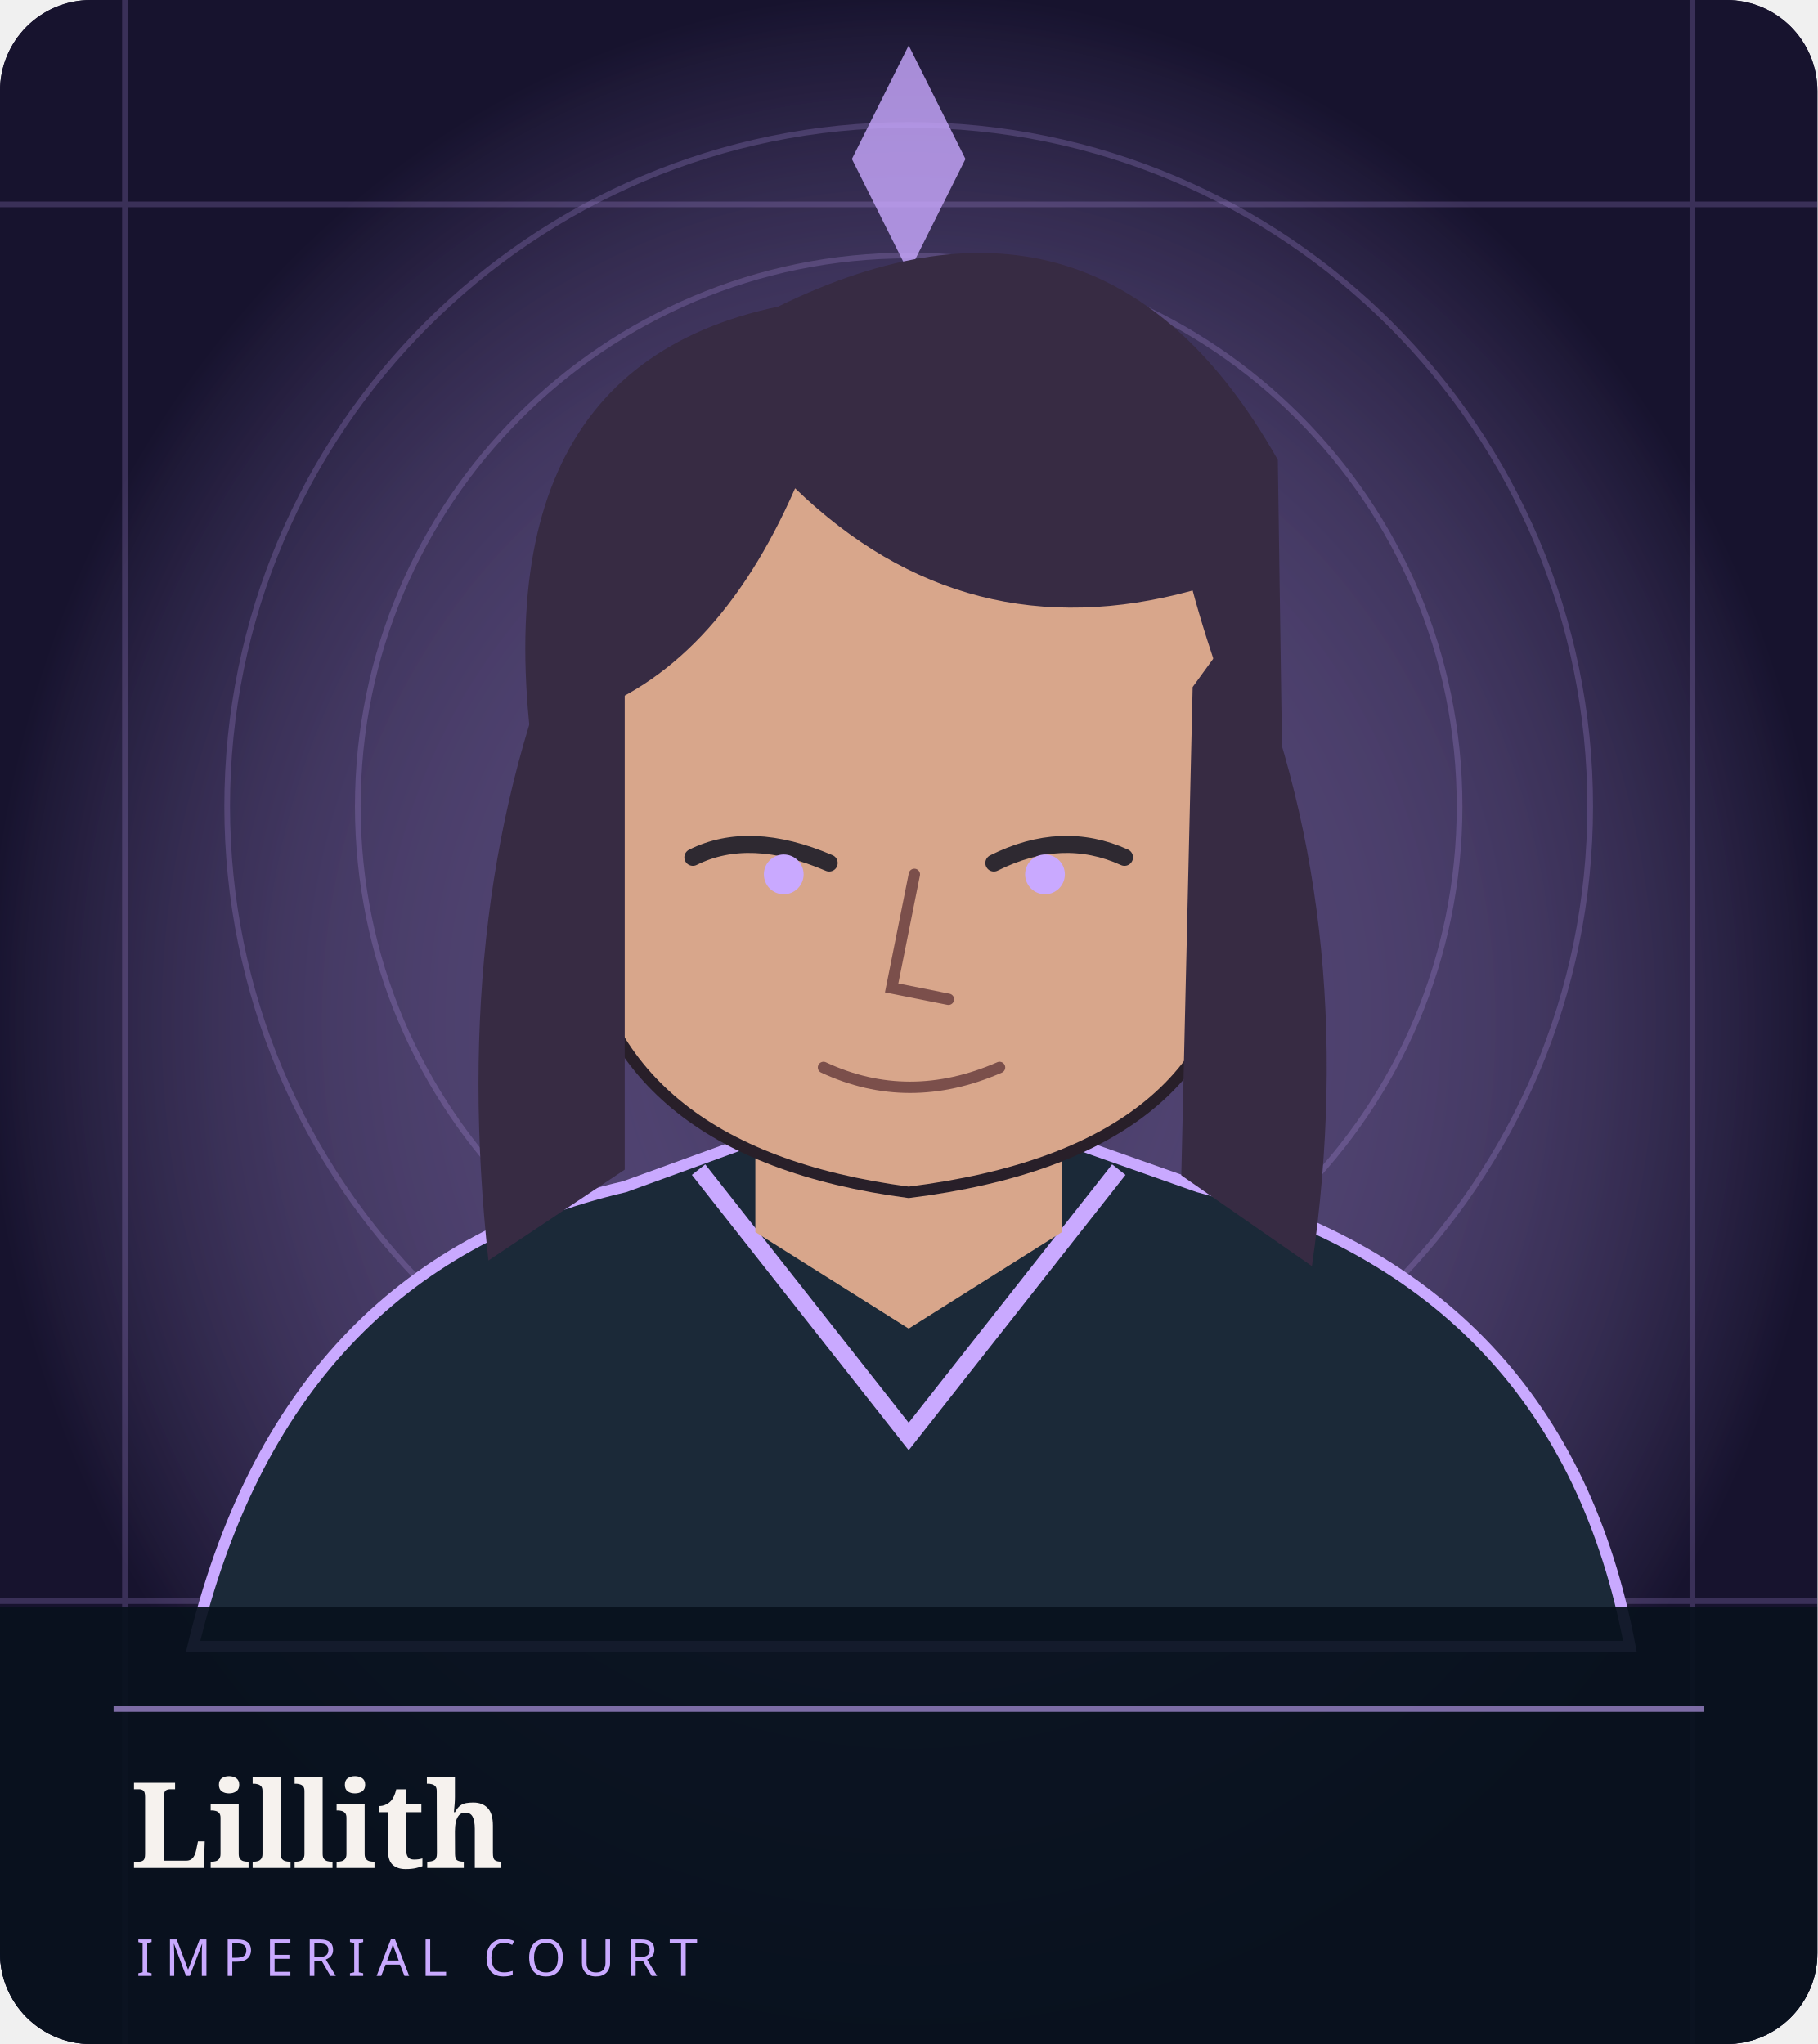
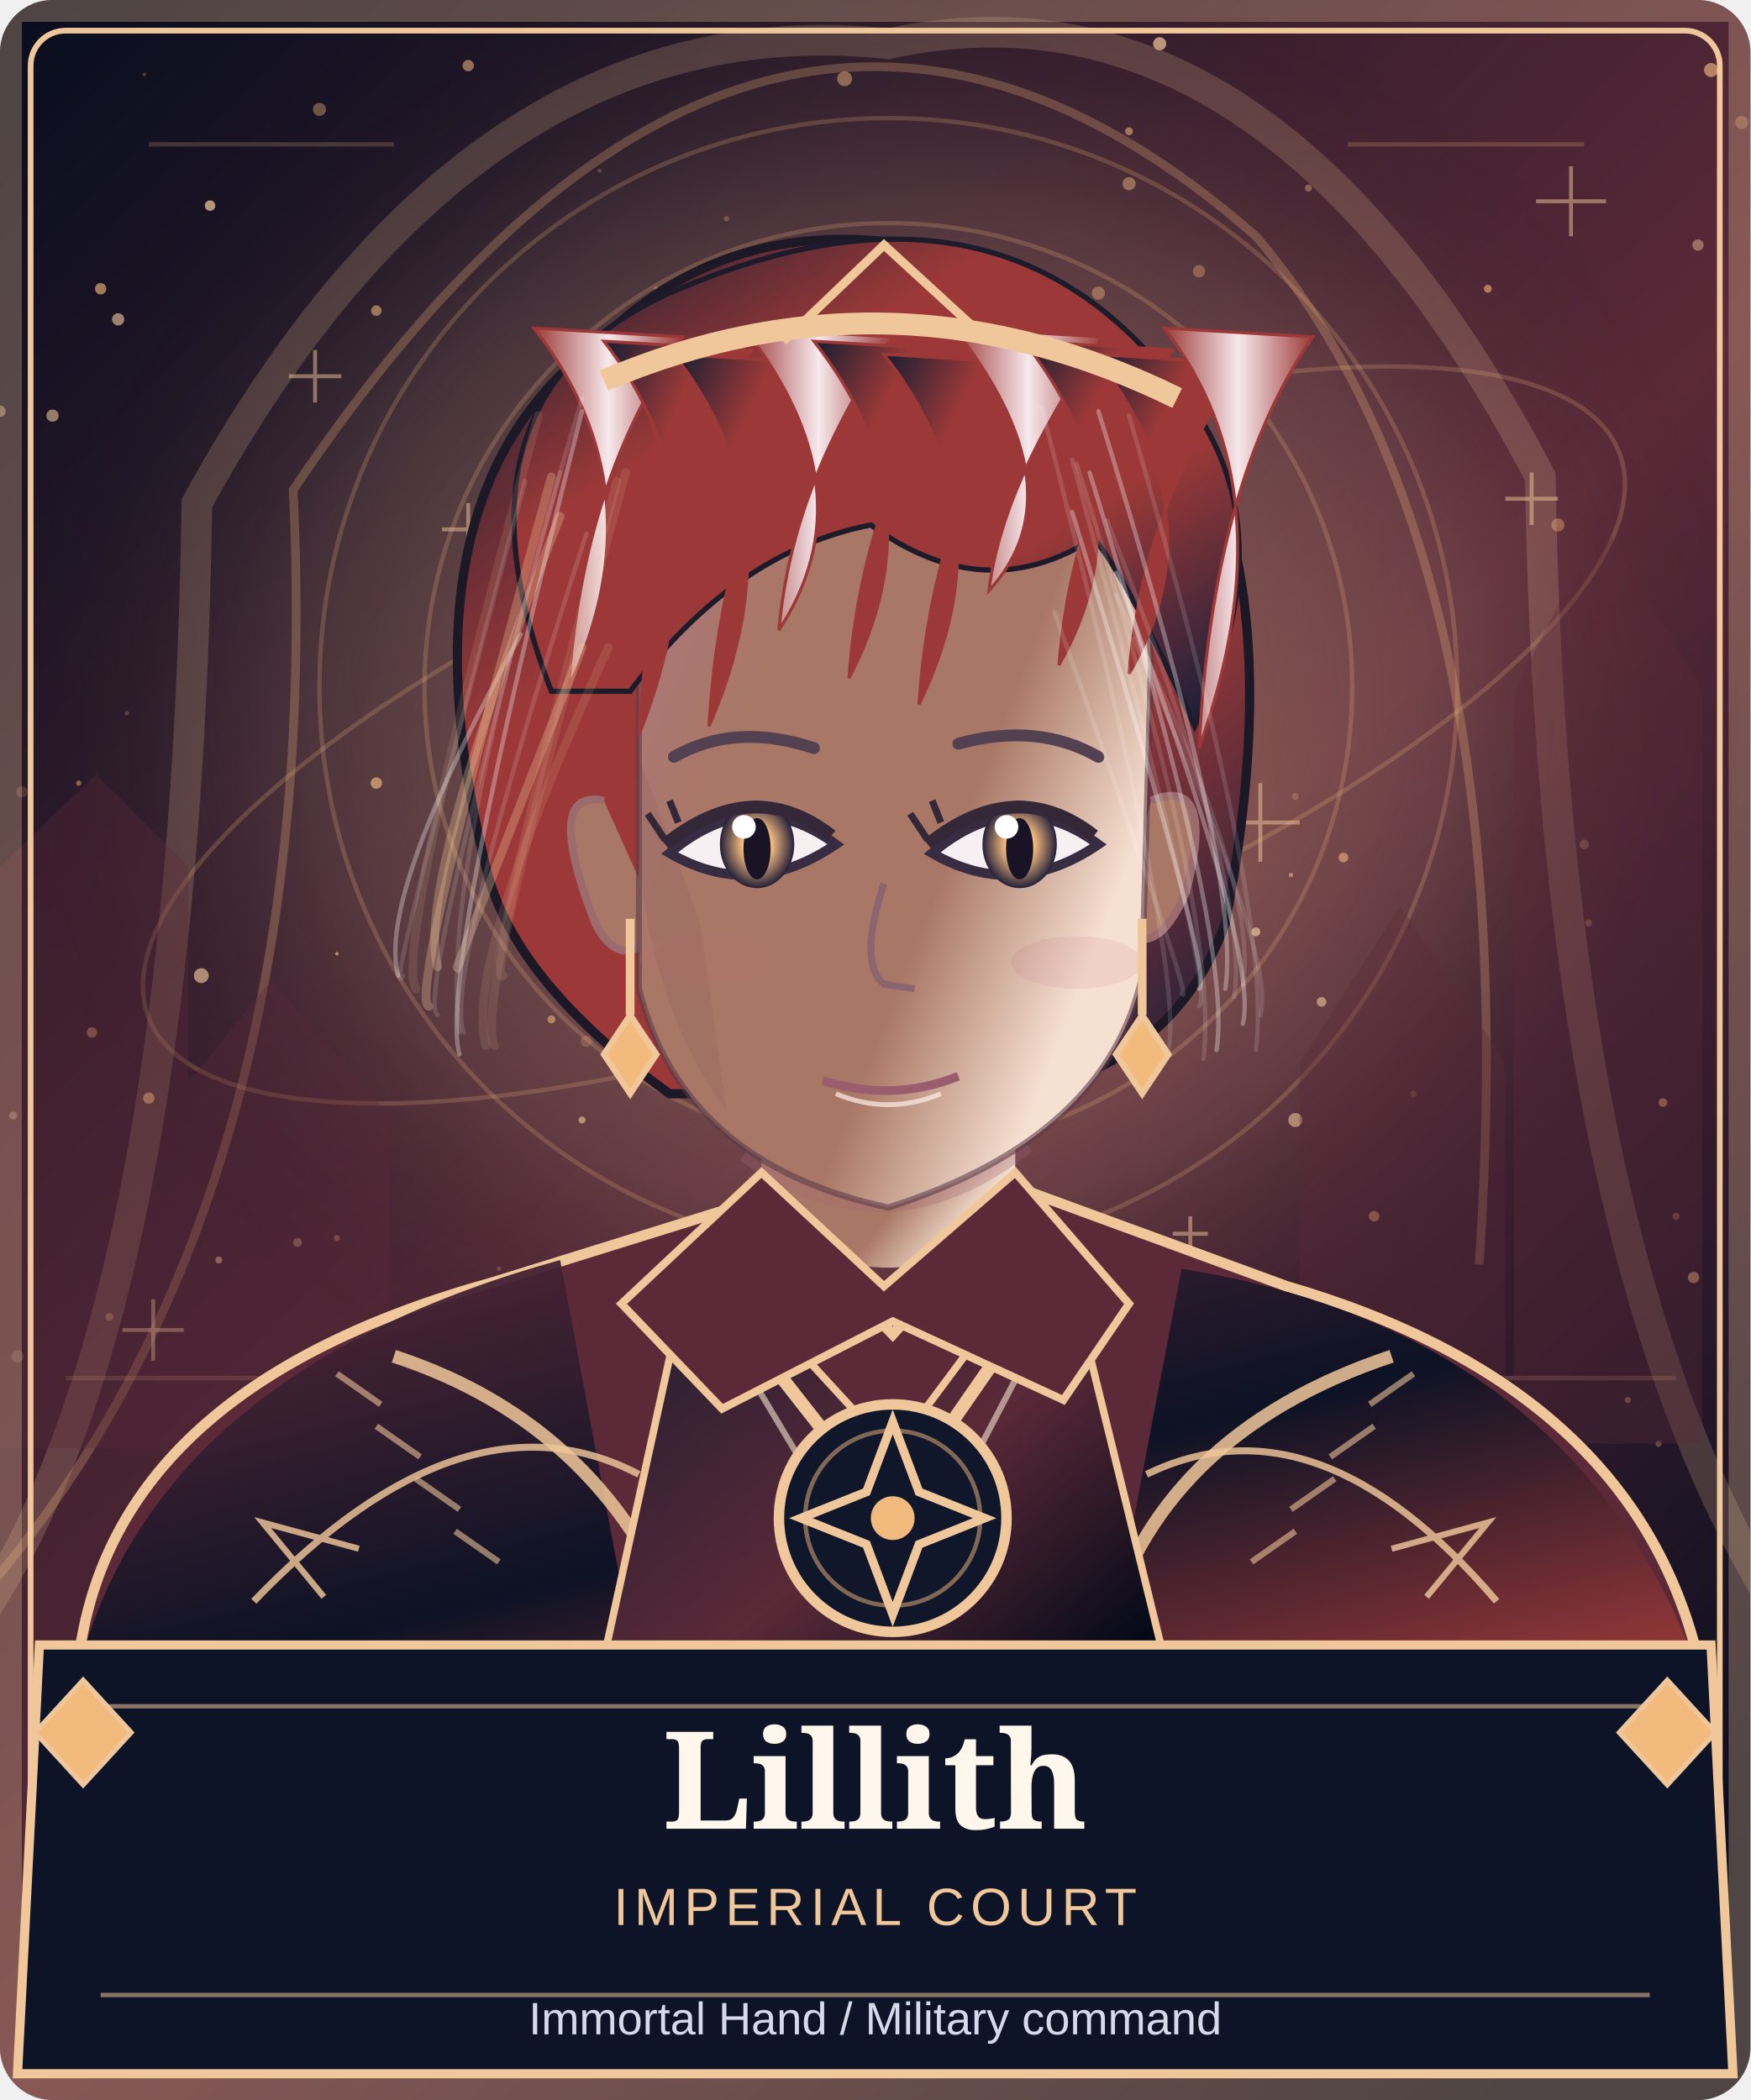
- <svg xmlns="http://www.w3.org/2000/svg" viewBox="0 0 320 360" role="img" aria-labelledby="t d">
+ <svg xmlns="http://www.w3.org/2000/svg" viewBox="0 0 400 480" role="img" aria-labelledby="title desc">
  <defs>
-     <radialGradient id="b">
-       <stop stop-color="#c9a9ff" stop-opacity=".21" />
-       <stop offset="1" stop-color="#17132e" />
+     <linearGradient id="bg" x2=".85" y2="1">
+       <stop stop-color="#060d1e" />
+       <stop offset=".58" stop-color="#5b2938" />
+       <stop offset="1" stop-color="#090e1f" />
+     </linearGradient>
+     <radialGradient id="glow">
+       <stop stop-color="#f3ba7e" stop-opacity=".48" />
+       <stop offset=".65" stop-color="#f0c79a" stop-opacity=".14" />
+       <stop offset="1" stop-opacity="0" />
    </radialGradient>
-     <clipPath id="clip">
-       <rect width="320" height="360" rx="16" />
+     <linearGradient id="hair" x2=".9" y2="1">
+       <stop stop-color="#151d31" />
+       <stop offset=".34" stop-color="#9c3938" />
+       <stop offset=".7" stop-color="#9c3938" />
+       <stop offset="1" stop-color="#222039" />
+     </linearGradient>
+     <linearGradient id="hairshine">
+       <stop stop-color="#9c3938" />
+       <stop offset=".5" stop-color="#f7e9ec" />
+       <stop offset="1" stop-color="#9c3938" />
+     </linearGradient>
+     <linearGradient id="skin" x2=".95" y2=".6">
+       <stop stop-color="#ad7784" />
+       <stop offset=".36" stop-color="#a97765" />
+       <stop offset=".73" stop-color="#a97765" />
+       <stop offset="1" stop-color="#f6e0d1" />
+     </linearGradient>
+     <radialGradient id="iris">
+       <stop stop-color="#f5f4fb" />
+       <stop offset=".4" stop-color="#f3ba7e" />
+       <stop offset="1" stop-color="#242039" />
+     </radialGradient>
+     <linearGradient id="cape" x2="1" y2="1">
+       <stop stop-color="#5b2938" />
+       <stop offset=".55" stop-color="#0a1124" />
+       <stop offset="1" stop-color="#9c3938" />
+     </linearGradient>
+     <linearGradient id="coat" x2="1" y2=".9">
+       <stop stop-color="#161d30" />
+       <stop offset=".6" stop-color="#5b2938" />
+       <stop offset="1" stop-color="#050a19" />
+     </linearGradient>
+     <clipPath id="frame">
+       <rect width="400" height="480" rx="12" />
    </clipPath>
  </defs>
-   <g clip-path="url(#clip)">
-     <rect width="320" height="360" fill="#17132e" />
-     <rect width="320" height="360" fill="url(#b)" />
-     <g stroke="#c9a9ff" stroke-opacity=".20" fill="none">
-       <circle cx="160" cy="142" r="120" />
-       <circle cx="160" cy="142" r="97" />
-       <path d="M0 36 H320 M0 282 H320 M22 0 V360 M298 0 V360" />
-     </g>
-     <path d="M160 8 L170 28 160 48 150 28Z" fill="#c9a9ff" opacity=".8" />
-     <g>
-       <path d="M34 290 Q50 223 110 209 L143 197 177 197 211 209 Q275 226 287 290Z" fill="#1b2938" stroke="#c9a9ff" stroke-width="2" />
-       <path d="M123 206 L160 253 197 206" fill="none" stroke="#c9a9ff" stroke-width="3" />
-       <path d="M133 179 L133 217 160 234 187 217 187 179" fill="#d8a68b" />
-       <path d="M100 111 Q100 64 160 60 Q220 64 220 122 L218 162 Q216 203 160 210 Q107 203 102 162Z" fill="#d8a68b" stroke="#281f29" stroke-width="2" />
-       <path d="M96 146 Q80 66 137 54 Q194 26 225 81 L226 150 Q214 119 210 104 Q170 115 140 86 Q126 118 102 126Z" fill="#372b43" />
-       <path d="M100 109 Q79 158 86 222 L110 206 110 120 M218 110 Q240 161 231 223 L208 207 210 121" fill="#372b43" />
-       <path d="M122 151 Q132 146 146 152 M175 152 Q187 146 198 151" fill="none" stroke="#2e2931" stroke-width="3" stroke-linecap="round" />
-       <circle cx="138" cy="154" r="3.5" fill="#c9a9ff" />
-       <circle cx="184" cy="154" r="3.5" fill="#c9a9ff" />
-       <path d="M161 154 L157 174 167 176 M145 188 Q160 195 176 188" fill="none" stroke="#7b4f4b" stroke-width="2" stroke-linecap="round" />
-     </g>
-     <rect x="0" y="283" width="320" height="77" fill="#07111d" opacity=".93" />
-     <path d="M20 301 H300" stroke="#c9a9ff" opacity=".6" />
-     <text x="23" y="329" fill="#f6f2ee" font-family="Georgia,serif" font-size="21" font-weight="bold">Lillith</text>
-     <text x="24" y="348" fill="#c9a9ff" font-family="sans-serif" font-size="9" letter-spacing="2">IMPERIAL COURT</text>
+   <g clip-path="url(#frame)">
+     <rect width="400" height="480" fill="url(#bg)" />
+     <ellipse cx="201" cy="162" rx="200" ry="179" fill="url(#glow)" />
+     <path d="M-13 381Q42 315 45 115Q108 0 203 10Q290-9 352 109Q355 302 416 382" fill="none" stroke="#f0c79a" stroke-width="7" stroke-opacity=".2" />
+     <path d="M-10 371Q75 280 67 112Q173-46 287 54Q349 127 338 289" fill="none" stroke="#f3ba7e" stroke-width="2" stroke-opacity=".26" />
+     <g fill="none" stroke="#f3ba7e" stroke-opacity=".21">
+       <circle cx="203" cy="157" r="130" />
+       <circle cx="203" cy="157" r="106" />
+       <ellipse cx="202" cy="168" rx="180" ry="58" transform="rotate(-21 202 168)" />
+       <path d="M15 315h87M295 315h88M34 33h56M308 33h54" />
+     </g>
+     <circle cx="50" cy="288" r="0.8" fill="#f0c79a" opacity="0.56" />
+     <circle cx="18" cy="179" r="0.6" fill="#f3ba7e" opacity="0.48" />
+     <circle cx="316" cy="370" r="1.3" fill="#f3ba7e" opacity="0.51" />
+     <circle cx="340" cy="66" r="0.9" fill="#f3ba7e" opacity="0.59" />
+     <circle cx="24" cy="359" r="1.1" fill="#f0c79a" opacity="0.68" />
+     <circle cx="207" cy="276" r="0.7" fill="#f3ba7e" opacity="0.29" />
+     <circle cx="274" cy="62" r="1.4" fill="#f3ba7e" opacity="0.34" />
+     <circle cx="125" cy="179" r="1.0" fill="#f3ba7e" opacity="0.60" />
+     <circle cx="68" cy="284" r="1.0" fill="#f0c79a" opacity="0.39" />
+     <circle cx="314" cy="278" r="1.2" fill="#f3ba7e" opacity="0.49" />
+     <circle cx="258" cy="30" r="0.9" fill="#f3ba7e" opacity="0.54" />
+     <circle cx="218" cy="78" r="1.1" fill="#f3ba7e" opacity="0.58" />
+     <circle cx="27" cy="73" r="1.4" fill="#f0c79a" opacity="0.62" />
+     <circle cx="148" cy="80" r="1.3" fill="#f3ba7e" opacity="0.70" />
+     <circle cx="295" cy="200" r="0.5" fill="#f3ba7e" opacity="0.55" />
+     <circle cx="251" cy="67" r="1.5" fill="#f3ba7e" opacity="0.39" />
+     <circle cx="46" cy="223" r="1.7" fill="#f0c79a" opacity="0.64" />
+     <circle cx="398" cy="28" r="1.5" fill="#f3ba7e" opacity="0.29" />
+     <circle cx="380" cy="252" r="1.0" fill="#f3ba7e" opacity="0.52" />
+     <circle cx="203" cy="353" r="1.4" fill="#f3ba7e" opacity="0.59" />
+     <circle cx="296" cy="256" r="1.6" fill="#f0c79a" opacity="0.58" />
+     <circle cx="362" cy="193" r="1.1" fill="#f3ba7e" opacity="0.28" />
+     <circle cx="193" cy="18" r="1.7" fill="#f3ba7e" opacity="0.47" />
+     <circle cx="123" cy="318" r="1.1" fill="#f3ba7e" opacity="0.56" />
+     <circle cx="302" cy="229" r="1.1" fill="#f0c79a" opacity="0.60" />
+     <circle cx="73" cy="25" r="1.5" fill="#f3ba7e" opacity="0.39" />
+     <circle cx="34" cy="251" r="1.3" fill="#f3ba7e" opacity="0.67" />
+     <circle cx="258" cy="42" r="1.5" fill="#f3ba7e" opacity="0.45" />
+     <circle cx="265" cy="10" r="1.5" fill="#f0c79a" opacity="0.70" />
+     <circle cx="21" cy="236" r="1.2" fill="#f3ba7e" opacity="0.44" />
+     <circle cx="137" cy="39" r="0.5" fill="#f3ba7e" opacity="0.22" />
+     <circle cx="372" cy="320" r="0.7" fill="#f3ba7e" opacity="0.38" />
+     <circle cx="388" cy="56" r="1.3" fill="#f0c79a" opacity="0.44" />
+     <circle cx="77" cy="218" r="0.4" fill="#f3ba7e" opacity="0.66" />
+     <circle cx="5" cy="181" r="1.3" fill="#f3ba7e" opacity="0.19" />
+     <circle cx="277" cy="77" r="0.8" fill="#f3ba7e" opacity="0.20" />
+     <circle cx="202" cy="306" r="1.2" fill="#f0c79a" opacity="0.37" />
+     <circle cx="25" cy="301" r="0.9" fill="#f3ba7e" opacity="0.36" />
+     <circle cx="126" cy="233" r="0.9" fill="#f3ba7e" opacity="0.55" />
+     <circle cx="356" cy="120" r="1.5" fill="#f3ba7e" opacity="0.39" />
+     <circle cx="287" cy="213" r="1.0" fill="#f0c79a" opacity="0.69" />
+     <circle cx="77" cy="283" r="0.7" fill="#f3ba7e" opacity="0.39" />
+     <circle cx="107" cy="15" r="1.3" fill="#f3ba7e" opacity="0.55" />
+     <circle cx="86" cy="179" r="1.3" fill="#f3ba7e" opacity="0.65" />
+     <circle cx="3" cy="255" r="0.9" fill="#f0c79a" opacity="0.44" />
+     <circle cx="208" cy="205" r="1.3" fill="#f3ba7e" opacity="0.23" />
+     <circle cx="391" cy="16" r="1.6" fill="#f3ba7e" opacity="0.63" />
+     <circle cx="166" cy="50" r="0.6" fill="#f3ba7e" opacity="0.28" />
+     <circle cx="12" cy="95" r="1.4" fill="#f0c79a" opacity="0.58" />
+     <circle cx="272" cy="367" r="1.3" fill="#f3ba7e" opacity="0.44" />
+     <circle cx="387" cy="292" r="1.3" fill="#f3ba7e" opacity="0.56" />
+     <circle cx="241" cy="359" r="1.0" fill="#f3ba7e" opacity="0.62" />
+     <circle cx="0" cy="94" r="1.3" fill="#f0c79a" opacity="0.44" />
+     <circle cx="134" cy="238" r="1.3" fill="#f3ba7e" opacity="0.22" />
+     <circle cx="194" cy="118" r="0.5" fill="#f3ba7e" opacity="0.27" />
+     <circle cx="225" cy="354" r="1.5" fill="#f3ba7e" opacity="0.48" />
+     <circle cx="7" cy="220" r="0.5" fill="#f0c79a" opacity="0.23" />
+     <circle cx="191" cy="342" r="0.8" fill="#f3ba7e" opacity="0.51" />
+     <circle cx="323" cy="250" r="0.7" fill="#f3ba7e" opacity="0.20" />
+     <circle cx="29" cy="163" r="0.5" fill="#f3ba7e" opacity="0.24" />
+     <circle cx="150" cy="66" r="0.6" fill="#f0c79a" opacity="0.27" />
+     <circle cx="299" cy="43" r="0.8" fill="#f3ba7e" opacity="0.40" />
+     <circle cx="227" cy="337" r="0.6" fill="#f3ba7e" opacity="0.45" />
+     <circle cx="86" cy="71" r="1.2" fill="#f3ba7e" opacity="0.56" />
+     <circle cx="349" cy="369" r="1.3" fill="#f0c79a" opacity="0.69" />
+     <circle cx="296" cy="182" r="0.8" fill="#f3ba7e" opacity="0.24" />
+     <circle cx="23" cy="66" r="1.3" fill="#f3ba7e" opacity="0.62" />
+     <circle cx="271" cy="172" r="1.6" fill="#f3ba7e" opacity="0.42" />
+     <circle cx="48" cy="47" r="1.2" fill="#f0c79a" opacity="0.73" />
+     <circle cx="129" cy="110" r="1.2" fill="#f3ba7e" opacity="0.26" />
+     <circle cx="216" cy="296" r="0.6" fill="#f3ba7e" opacity="0.58" />
+     <circle cx="33" cy="17" r="0.4" fill="#f3ba7e" opacity="0.28" />
+     <circle cx="345" cy="326" r="1.1" fill="#f0c79a" opacity="0.60" />
+     <circle cx="379" cy="330" r="0.7" fill="#f3ba7e" opacity="0.33" />
+     <circle cx="227" cy="109" r="0.7" fill="#f3ba7e" opacity="0.31" />
+     <circle cx="115" cy="133" r="0.9" fill="#f3ba7e" opacity="0.62" />
+     <circle cx="114" cy="290" r="0.5" fill="#f0c79a" opacity="0.22" />
+     <circle cx="383" cy="278" r="0.8" fill="#f3ba7e" opacity="0.30" />
+     <circle cx="116" cy="180" r="1.4" fill="#f3ba7e" opacity="0.70" />
+     <circle cx="282" cy="175" r="1.4" fill="#f3ba7e" opacity="0.72" />
+     <circle cx="133" cy="256" r="0.8" fill="#f0c79a" opacity="0.59" />
+     <circle cx="363" cy="211" r="0.8" fill="#f3ba7e" opacity="0.29" />
+     <circle cx="307" cy="196" r="1.1" fill="#f3ba7e" opacity="0.58" />
+     <circle cx="244" cy="77" r="1.4" fill="#f3ba7e" opacity="0.53" />
+     <circle cx="4" cy="310" r="1.4" fill="#f0c79a" opacity="0.25" />
+     <path d="M350 108v12m-6 -6h12" stroke="#f0c79a" stroke-width=".9" opacity=".5" />
+     <path d="M186 97v18m-9 -9h18" stroke="#f0c79a" stroke-width=".9" opacity=".5" />
+     <path d="M107 115v12m-6 -6h12" stroke="#f0c79a" stroke-width=".9" opacity=".5" />
+     <path d="M72 80v12m-6 -6h12" stroke="#f0c79a" stroke-width=".9" opacity=".5" />
+     <path d="M283 321v8m-4 -4h8" stroke="#f0c79a" stroke-width=".9" opacity=".5" />
+     <path d="M272 278v8m-4 -4h8" stroke="#f0c79a" stroke-width=".9" opacity=".5" />
+     <path d="M56 330v14m-7 -7h14" stroke="#f0c79a" stroke-width=".9" opacity=".5" />
+     <path d="M359 38v16m-8 -8h16" stroke="#f0c79a" stroke-width=".9" opacity=".5" />
+     <path d="M70 315v10m-5 -5h10" stroke="#f0c79a" stroke-width=".9" opacity=".5" />
+     <path d="M288 179v18m-9 -9h18" stroke="#f0c79a" stroke-width=".9" opacity=".5" />
+     <path d="M125 188v14m-7 -7h14" stroke="#f0c79a" stroke-width=".9" opacity=".5" />
+     <path d="M35 297v14m-7 -7h14" stroke="#f0c79a" stroke-width=".9" opacity=".5" />
+     <g fill="#5b2938" opacity=".34">
+       <path d="M0 331V198L22 177L43 198V331M346 330V158L366 119L389 158V330M37 332v-77l25-31 27 31v77M297 331v-88l23-36 24 36v88" />
+     </g>
+     <path d="M111 198Q90 113 137 78Q175 40 237 64Q302 98 280 211Q269 242 234 250H153Q117 224 111 198Z" fill="url(#hair)" stroke="#1c1826" stroke-width="2.1" />
+     <path d="M18 379Q26 317 113 293L174 274L204 305L234 272L294 294Q373 317 388 379Z" fill="#5b2938" stroke="#f0c79a" stroke-width="2.4" />
+     <path d="M19 378Q38 313 128 288L145 379Z M387 379Q358 304 270 290L253 379Z" fill="url(#cape)" opacity=".95" />
+     <path d="M90 310Q139 326 157 375M318 310Q264 328 252 375" fill="none" stroke="#f0c79a" stroke-width="3" opacity=".85" />
+     <path d="M138 379L159 283L204 332L242 281L266 379Z" fill="url(#coat)" stroke="#f0c79a" stroke-width="1.7" />
+     <path d="M156 286L203 346L246 284" fill="none" stroke="#f0c79a" stroke-width="3" />
+     <path d="M164 302L204 369L239 302" fill="none" stroke="#f8e9d4" stroke-opacity=".58" stroke-width="1.4" />
+     <path d="M174 242V279Q204 301 232 278V242Z" fill="url(#skin)" />
+     <path d="M170 264Q202 288 235 262" fill="none" stroke="#9d6673" stroke-opacity=".3" stroke-width="3" />
+     <path d="M138 183Q124 180 136 211Q142 223 151 212M263 183Q278 177 271 204Q264 220 256 212" fill="#a97765" stroke="#9b6b6e" stroke-width="1.8" />
+     <path d="M146 141Q148 94 201 87Q262 92 263 152L261 223Q253 260 203 276Q156 266 146 226Z" fill="url(#skin)" stroke="#5a3946" stroke-opacity=".57" stroke-width="1.4" />
+     <path d="M146 173Q143 222 166 254L160 211Z" fill="#6b4253" opacity=".13" />
+     <ellipse cx="161" cy="219" rx="15" ry="6" fill="#be607e" opacity=".11" />
+     <ellipse cx="246" cy="220" rx="15" ry="6" fill="#be607e" opacity=".12" />
+     <path d="M154 173Q168 165 186 171M219 170Q237 165 251 173" fill="none" stroke="#534050" stroke-width="2.7" stroke-linecap="round" />
+     <path d="M153 195Q172 179 191 193Q172 206 153 195Z" fill="#f8eff3" stroke="#372c42" stroke-width="2.2" />
+     <ellipse cx="173" cy="193" rx="8.5" ry="10" fill="url(#iris)" />
+     <ellipse cx="173" cy="194" rx="3.1" ry="7" fill="#191326" />
+     <circle cx="170" cy="189" r="2.7" fill="white" />
+     <path d="M152 193Q172 177 190 191" fill="none" stroke="#342838" stroke-width="2.9" />
+     <path d="M152 192l-4-6M155 188l-2-5" stroke="#342838" stroke-width="1.6" />
+     <path d="M213 195Q232 179 251 193Q232 206 213 195Z" fill="#f8eff3" stroke="#372c42" stroke-width="2.2" />
+     <ellipse cx="233" cy="193" rx="8.5" ry="10" fill="url(#iris)" />
+     <ellipse cx="233" cy="194" rx="3.1" ry="7" fill="#191326" />
+     <circle cx="230" cy="189" r="2.7" fill="white" />
+     <path d="M212 193Q232 177 250 191" fill="none" stroke="#342838" stroke-width="2.9" />
+     <path d="M212 192l-4-6M215 188l-2-5" stroke="#342838" stroke-width="1.6" />
+     <path d="M202 202Q196 220 202 225L209 226" fill="none" stroke="#8c6570" stroke-width="1.6" />
+     <path d="M188 247Q204 252 219 246" fill="none" stroke="#995d6e" stroke-width="2" />
+     <path d="M191 250Q203 255 215 250" fill="none" stroke="#fff0e9" stroke-opacity=".7" stroke-width="1.1" />
+     <path d="M142 298L174 268L202 294L232 268L258 298L243 320L204 302L165 322Z" fill="#5b2938" stroke="#f0c79a" stroke-width="1.8" />
+     <path d="M126 158Q100 91 153 67Q226 35 267 86Q296 118 273 166Q258 133 250 123Q225 139 199 120Q168 126 144 158Z" fill="url(#hair)" stroke="#1d1b2a" stroke-width="1.2" />
+     <path d="M122 75Q151 112 130 157Q133 110 156 77Z" fill="url(#hairshine)" stroke="#9c3938" stroke-width=".7" />
+     <path d="M138 78Q167 115 146 168Q149 113 172 80Z" fill="url(#hair)" stroke="#9c3938" stroke-width=".7" />
+     <path d="M154 81Q183 118 162 166Q165 116 188 83Z" fill="url(#hair)" stroke="#9c3938" stroke-width=".7" />
+     <path d="M170 75Q199 112 178 144Q181 110 204 77Z" fill="url(#hairshine)" stroke="#9c3938" stroke-width=".7" />
+     <path d="M186 78Q215 115 194 155Q197 113 220 80Z" fill="url(#hair)" stroke="#9c3938" stroke-width=".7" />
+     <path d="M202 81Q231 118 210 161Q213 116 236 83Z" fill="url(#hair)" stroke="#9c3938" stroke-width=".7" />
+     <path d="M218 75Q247 112 226 135Q229 110 252 77Z" fill="url(#hairshine)" stroke="#9c3938" stroke-width=".7" />
+     <path d="M234 78Q263 115 242 152Q245 113 268 80Z" fill="url(#hair)" stroke="#9c3938" stroke-width=".7" />
+     <path d="M250 81Q279 118 258 154Q261 116 284 83Z" fill="url(#hair)" stroke="#9c3938" stroke-width=".7" />
+     <path d="M266 75Q295 112 274 171Q277 110 300 77Z" fill="url(#hairshine)" stroke="#9c3938" stroke-width=".7" />
+     <path d="M133 148Q100 232 105 220" fill="none" stroke="#f0c79a" stroke-opacity=".31" stroke-width="2" stroke-linecap="round" />
+     <path d="M241 140Q274 233 270 227" fill="none" stroke="#ffffff" stroke-opacity=".13" stroke-width="1" stroke-linecap="round" />
+     <path d="M120 110Q87 233 92 223" fill="none" stroke="#ffffff" stroke-opacity=".13" stroke-width="1" stroke-linecap="round" />
+     <path d="M251 94Q284 200 280 226" fill="none" stroke="#ffffff" stroke-opacity=".31" stroke-width="1" stroke-linecap="round" />
+     <path d="M123 95Q90 216 95 226" fill="none" stroke="#f0c79a" stroke-opacity=".13" stroke-width="2" stroke-linecap="round" />
+     <path d="M255 136Q288 202 284 225" fill="none" stroke="#ffffff" stroke-opacity=".13" stroke-width="1" stroke-linecap="round" />
+     <path d="M119 145Q86 205 91 223" fill="none" stroke="#ffffff" stroke-opacity=".31" stroke-width="1" stroke-linecap="round" />
+     <path d="M246 106Q279 210 275 242" fill="none" stroke="#ffffff" stroke-opacity=".13" stroke-width="1" stroke-linecap="round" />
+     <path d="M141 110Q108 230 113 239" fill="none" stroke="#f0c79a" stroke-opacity=".13" stroke-width="2" stroke-linecap="round" />
+     <path d="M245 117Q278 225 274 226" fill="none" stroke="#ffffff" stroke-opacity=".31" stroke-width="1" stroke-linecap="round" />
+     <path d="M128 108Q95 229 100 232" fill="none" stroke="#ffffff" stroke-opacity=".13" stroke-width="1" stroke-linecap="round" />
+     <path d="M238 93Q271 221 267 240" fill="none" stroke="#ffffff" stroke-opacity=".13" stroke-width="1" stroke-linecap="round" />
+     <path d="M128 118Q95 202 100 221" fill="none" stroke="#f0c79a" stroke-opacity=".31" stroke-width="2" stroke-linecap="round" />
+     <path d="M258 95Q291 208 287 240" fill="none" stroke="#ffffff" stroke-opacity=".13" stroke-width="1" stroke-linecap="round" />
+     <path d="M134 122Q101 224 106 236" fill="none" stroke="#ffffff" stroke-opacity=".13" stroke-width="1" stroke-linecap="round" />
+     <path d="M255 131Q288 218 284 234" fill="none" stroke="#ffffff" stroke-opacity=".31" stroke-width="1" stroke-linecap="round" />
+     <path d="M139 148Q106 220 111 239" fill="none" stroke="#f0c79a" stroke-opacity=".13" stroke-width="2" stroke-linecap="round" />
+     <path d="M245 105Q278 227 274 230" fill="none" stroke="#ffffff" stroke-opacity=".13" stroke-width="1" stroke-linecap="round" />
+     <path d="M133 94Q100 224 105 241" fill="none" stroke="#ffffff" stroke-opacity=".31" stroke-width="1" stroke-linecap="round" />
+     <path d="M259 146Q292 219 288 232" fill="none" stroke="#ffffff" stroke-opacity=".13" stroke-width="1" stroke-linecap="round" />
+     <path d="M143 108Q110 227 115 223" fill="none" stroke="#f0c79a" stroke-opacity=".13" stroke-width="2" stroke-linecap="round" />
+     <path d="M249 108Q282 215 278 240" fill="none" stroke="#ffffff" stroke-opacity=".31" stroke-width="1" stroke-linecap="round" />
+     <path d="M133 91Q100 201 105 236" fill="none" stroke="#ffffff" stroke-opacity=".13" stroke-width="1" stroke-linecap="round" />
+     <path d="M253 119Q286 203 282 228" fill="none" stroke="#ffffff" stroke-opacity=".13" stroke-width="1" stroke-linecap="round" />
+     <path d="M126 109Q93 229 98 230" fill="none" stroke="#f0c79a" stroke-opacity=".31" stroke-width="2" stroke-linecap="round" />
+     <path d="M138 87Q204 59 269 91" fill="none" stroke="#f0c79a" stroke-width="5" />
+     <path d="M179 78l23-22 24 22" fill="none" stroke="#f0c79a" stroke-width="2" />
+     <path d="M144 210v22M261 210v22" stroke="#f0c79a" stroke-width="2" />
+     <path d="M144 232l-6 9 6 9 6-9Z M261 232l-6 9 6 9 6-9Z" fill="#f3ba7e" stroke="#f0c79a" stroke-width="1.4" />
+     <path d="M77 314l10 7" stroke="#f0c79a" stroke-width="1.4" opacity=".58" />
+     <path d="M86 326l10 7" stroke="#f0c79a" stroke-width="1.4" opacity=".58" />
+     <path d="M95 338l10 7" stroke="#f0c79a" stroke-width="1.4" opacity=".58" />
+     <path d="M104 350l10 7" stroke="#f0c79a" stroke-width="1.4" opacity=".58" />
+     <path d="M323 314l-10 7" stroke="#f0c79a" stroke-width="1.4" opacity=".58" />
+     <path d="M314 326l-10 7" stroke="#f0c79a" stroke-width="1.4" opacity=".58" />
+     <path d="M305 338l-10 7" stroke="#f0c79a" stroke-width="1.4" opacity=".58" />
+     <path d="M296 350l-10 7" stroke="#f0c79a" stroke-width="1.4" opacity=".58" />
+     <g transform="translate(204 347)">
+       <circle r="26" fill="#10172b" stroke="#f0c79a" stroke-width="2.4" />
+       <circle r="20" fill="none" stroke="#f3ba7e" stroke-opacity=".5" />
+       <path d="M0-22L6-6L21 0L6 6L0 22L-6 6L-21 0L-6-6Z" fill="none" stroke="#f0c79a" stroke-width="2" />
+       <circle r="5" fill="#f3ba7e" />
+     </g>
+     <g stroke="#f0c79a" fill="none" opacity=".82">
+       <path d="M58 366Q106 316 146 337M342 366Q301 318 262 337" stroke-width="1.6" />
+       <path d="M74 365l-14-17 22 6M326 365l14-17-22 6" stroke-width="1.4" />
+     </g>
+     <rect width="400" height="480" fill="none" stroke="#f0c79a" stroke-width="10" stroke-opacity=".3" />
+     <rect x="7" y="7" width="386" height="466" rx="8" fill="none" stroke="#f0c79a" stroke-width="1.3" />
+     <path d="M9 376H391L396 474H4Z" fill="#0e1427" stroke="#f0c79a" stroke-width="2.1" />
+     <path d="M23 390H377M23 456H377" stroke="#f0c79a" stroke-width="1" opacity=".54" />
+     <path d="M19 384l11 12-11 12-11-12Z M381 384l11 12-11 12-11-12Z" fill="#f3ba7e" stroke="#f0c79a" stroke-width="1.1" />
+     <text x="200" y="418" text-anchor="middle" font-family="Georgia,serif" font-size="31" font-weight="bold" fill="#fff6ec">Lillith</text>
+     <text x="200" y="440" text-anchor="middle" font-family="Arial,sans-serif" font-size="12" letter-spacing="1.4" fill="#f0c79a">IMPERIAL COURT</text>
+     <text x="200" y="465" text-anchor="middle" font-family="Arial,sans-serif" font-size="10.4" fill="#d6dbec">Immortal Hand / Military command</text>
  </g>
</svg>
